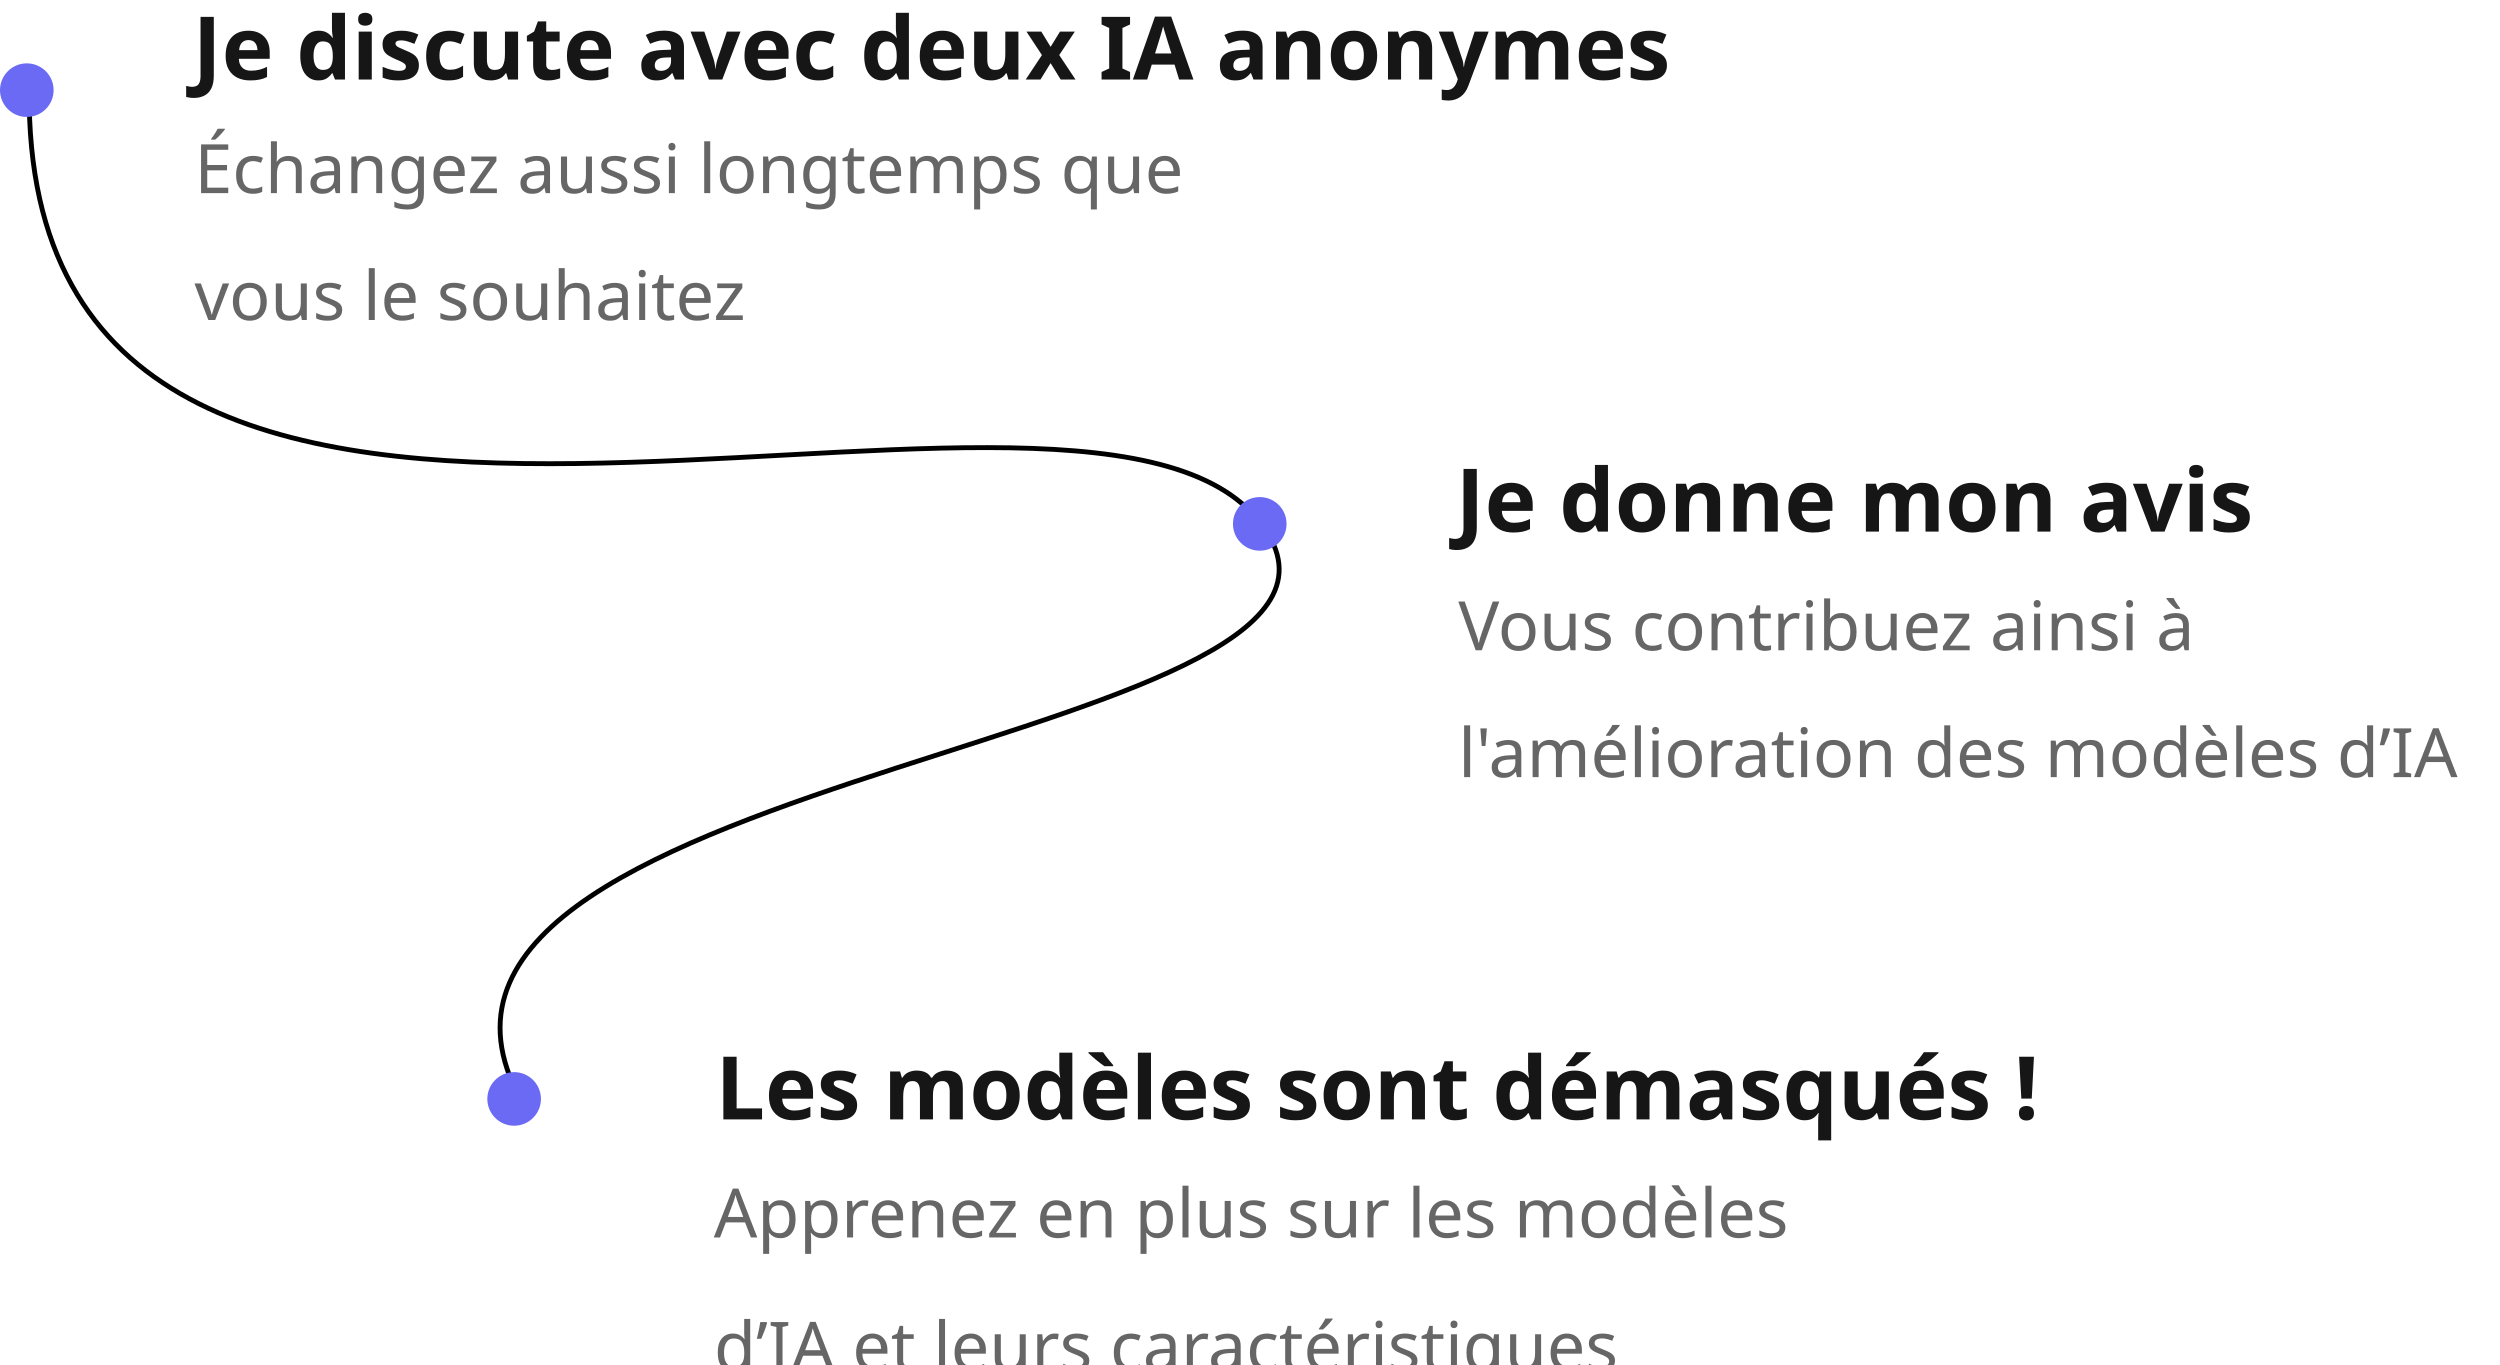
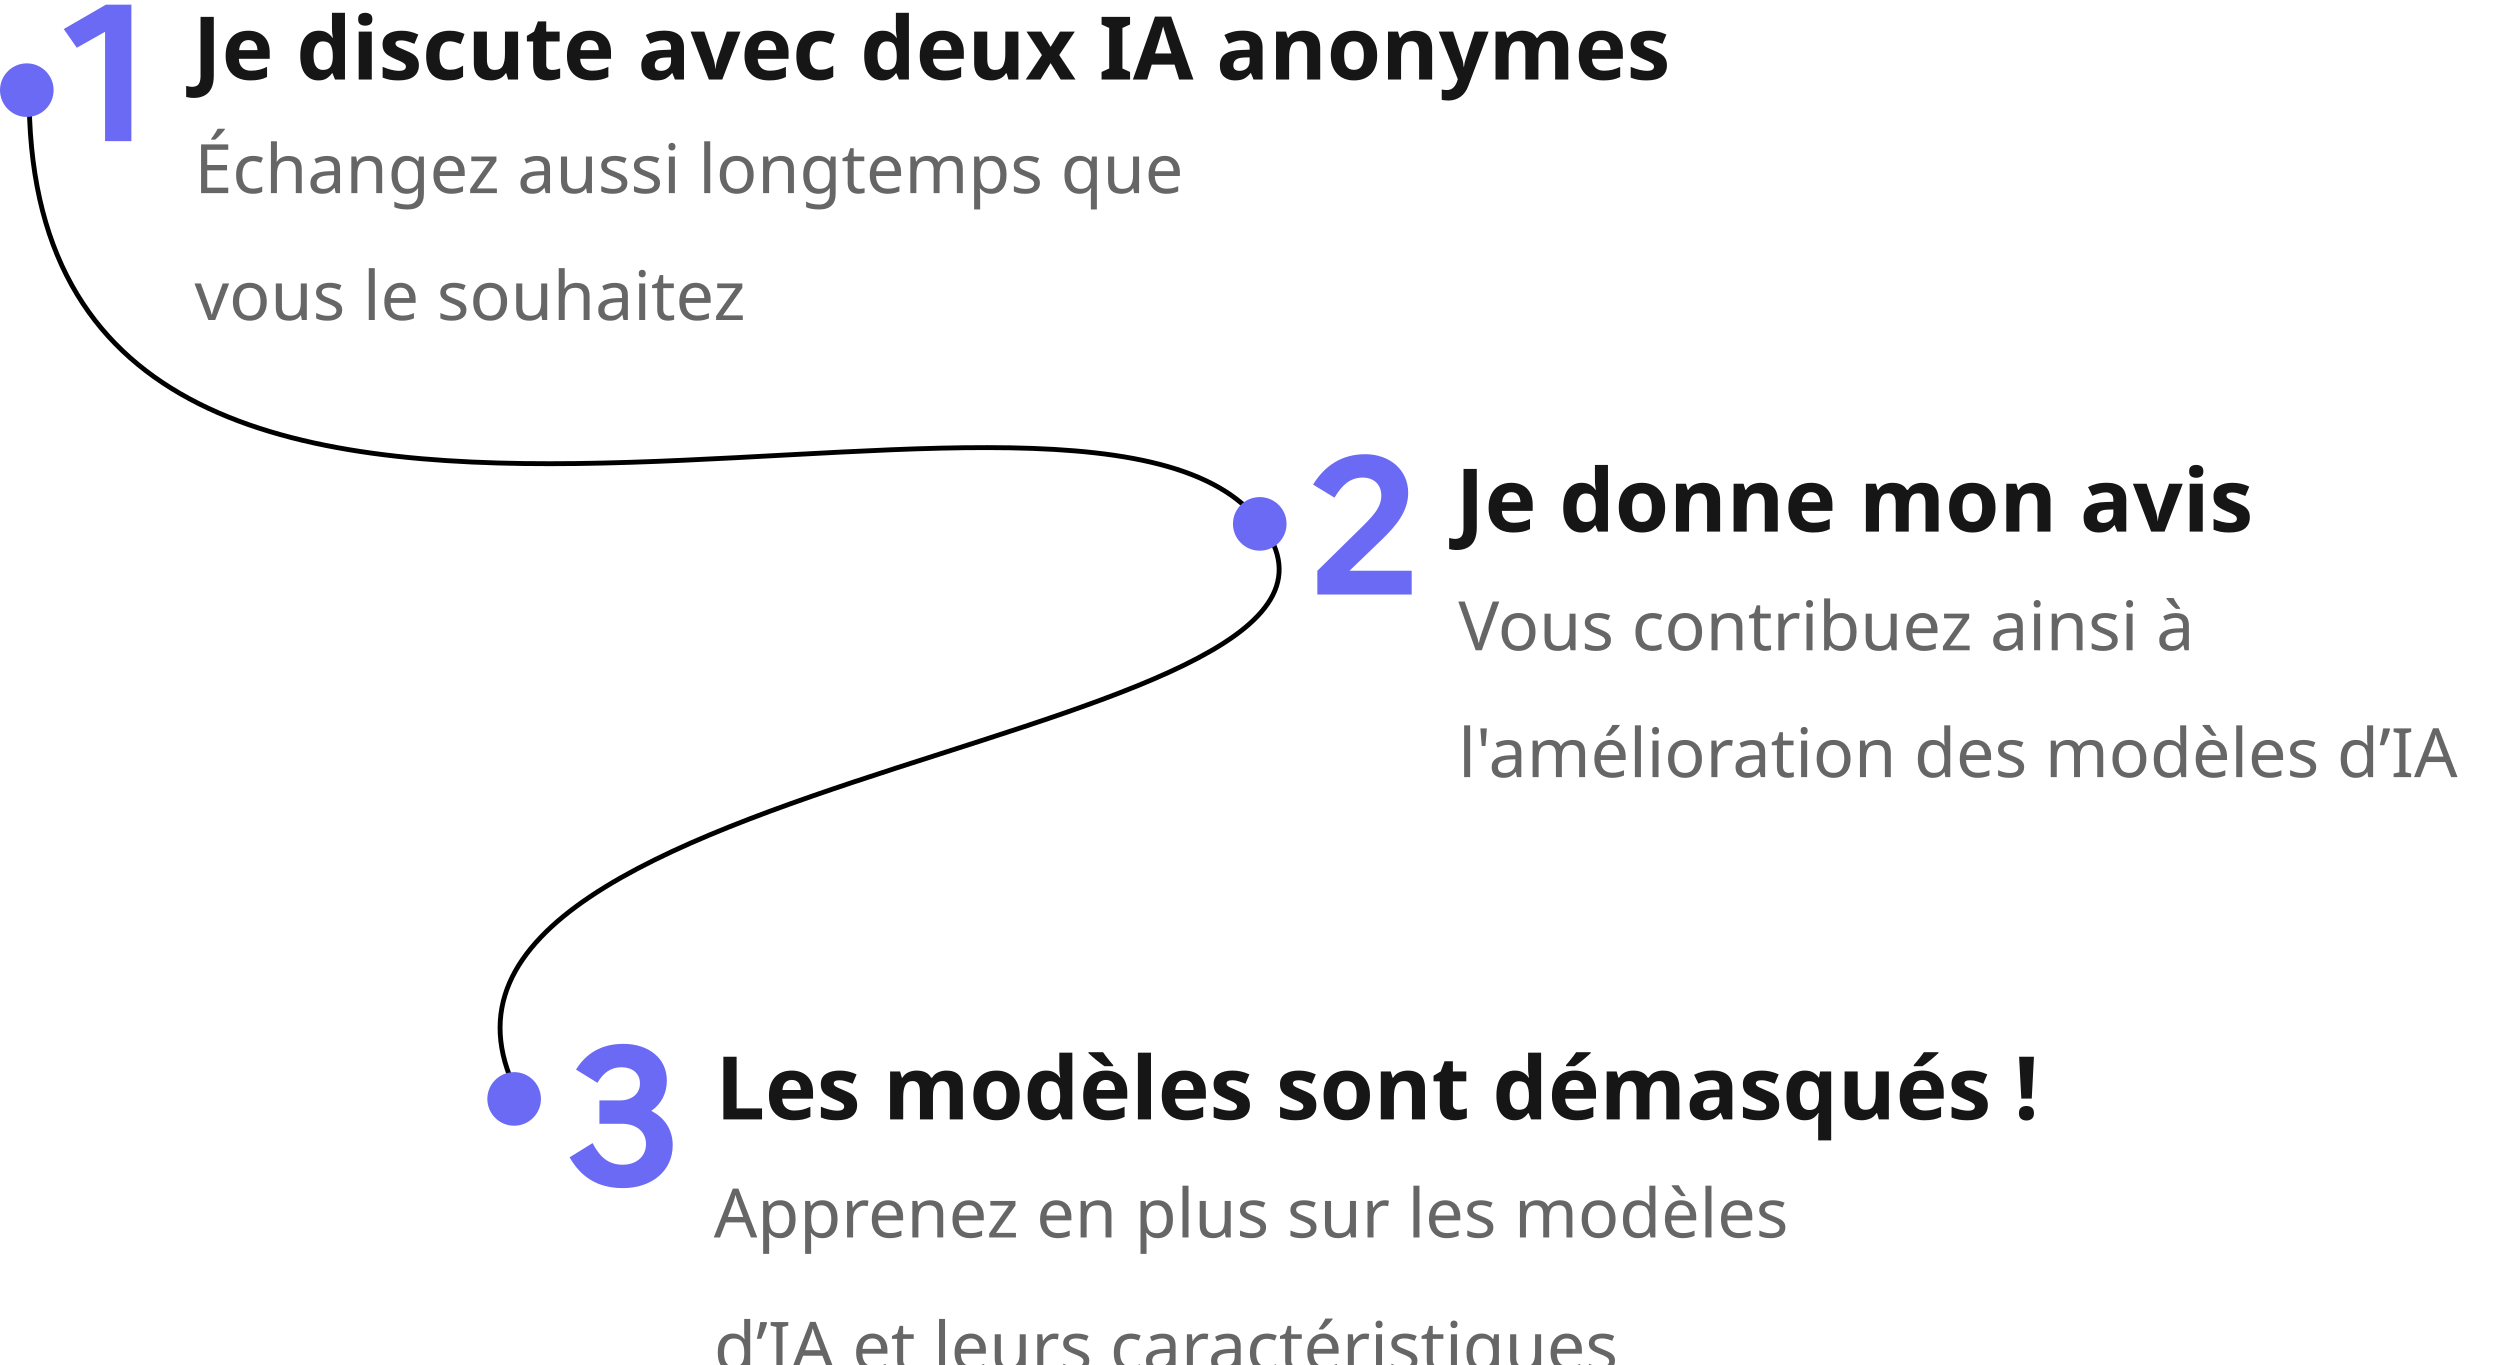
<svg xmlns="http://www.w3.org/2000/svg" width="513" height="280" viewBox="0 0 513 280" fill="none" version="1.1" id="svg9">
  <style>
      .text-style-1 {
         font-family: 'Marianne';
         font-style: normal;
         font-weight: 700;
         font-size: 18px;
         line-height: 28px;
         color: #161616;
      }

      .text-style-2 {
         font-family: 'Marianne';
         font-style: normal;
         font-weight: 400;
         font-size: 14px;
         line-height: 24px;
         color: #666666;
      }

      @font-face {
         font-family:
            Marianne;
         src:
            url("dsfr/fonts/Marianne-Regular.woff2") format("woff2");
         font-weight:
            400;
         font-style:
            normal;
         font-display:
            swap;
      }
   </style>
+   <path d="M21.56 28.96V6.52L15.76 9.8L13.08 5.96L21.72 0.96H26.96V28.96H21.56Z" fill="#6A6AF4" />
+   <path d="M270.32 122V117.12L279.92 107.68C282.08 105.48 283.44 103.96 283.44 101.68C283.44 99.36 281.84 98 279.64 98C276.96 98 275.32 99.64 273.84 102.12L269.44 99.44C271.8 95.6 275.28 93.2 280.16 93.2C285.04 93.2 288.96 96.32 288.96 101.12C288.96 104.96 286.44 107.92 283.68 110.6L276.92 117.12H289.68V122H270.32Z" fill="#6A6AF4" />
+   <path d="M138.04 235C138.04 240.32 133.68 243.8 127.84 243.8C122.56 243.8 119.16 241.48 116.88 237.48L121.6 234.56C123.16 237.64 125.04 239 127.8 239C130.52 239 132.56 237.36 132.56 234.76C132.56 232.2 130.56 230.6 127.6 230.6H123V225.8H127.24C129.6 225.8 131.32 224.48 131.32 222.32C131.32 220.2 129.72 219 127.52 219C125.28 219 123.76 220.2 122.6 222.2L118.2 219.48C120.24 216.16 123.4 214.2 127.92 214.2C133.04 214.2 136.84 217.12 136.84 221.72C136.84 224.32 135.72 226.52 133.64 227.96C136.48 229.4 138.04 231.92 138.04 235Z" fill="#6A6AF4" />
  <path d="m 6,21.5 c 1.978,129.342 213.429,38.638 252,85 38.571,46.362 -185.26,50.665 -152,117.5" stroke="#000000" id="path7" />
  <circle cx="5.5" cy="18.5" r="5.5" fill="#6a6af4" id="circle7" />
  <circle cx="258.5" cy="107.5" r="5.5" fill="#6a6af4" id="circle8" />
  <circle cx="105.5" cy="225.5" r="5.5" fill="#6a6af4" id="circle9" />
  <text x="298.691" y="102.104" font-family="Marianne" font-size="18px" font-weight="700" fill="#161616" text-anchor="start" dominant-baseline="central" style="font-style:normal;line-height:28px" id="text1">Je donne mon
      avis</text>
  <text x="146.807" y="222.71" font-family="Marianne" font-size="18px" font-weight="700" fill="#161616" text-anchor="start" dominant-baseline="central" style="font-style:normal;line-height:28px" id="text2">Les modèles
      sont démasqués !</text>
  <text x="39.529" y="9.332" font-family="Marianne" font-size="18px" font-weight="700" fill="#161616" text-anchor="start" dominant-baseline="central" style="font-style:normal;line-height:28px" id="text3">Je discute
      avec deux IA anonymes</text>
  <text x="299.244" y="128" font-family="Marianne" font-size="14px" font-weight="400" fill="#666666" text-anchor="start" dominant-baseline="central" style="font-style:normal;line-height:24px" id="text4">
    <tspan>Vous
         contribuez ainsi à</tspan>
    <tspan id="tspan10" x="299.251" y="154.043" style="font-style:normal;font-variant:normal;font-weight:normal;font-stretch:normal;font-size:14px;font-family:Marianne;-inkscape-font-specification:Marianne">
         l'amélioration des modèles d’IA</tspan>
  </text>
  <text x="146.463" y="248.502" font-family="Marianne" font-size="14px" font-weight="400" fill="#666666" text-anchor="start" dominant-baseline="central" style="font-style:normal;line-height:24px" id="text5">
    <tspan>Apprenez en
         plus sur les modèles</tspan>
    <tspan id="tspan11" x="146.521" y="275.854" style="font-style:normal;font-variant:normal;font-weight:normal;font-stretch:normal;font-size:14px;font-family:Marianne;-inkscape-font-specification:Marianne">
         d’IA et leurs caractéristiques</tspan>
  </text>
  <text xml:space="preserve" style="font-size:14px;fill:#666666" x="299.251" y="154.043" id="text10">
   </text>
  <text x="39.899" y="34.195" font-family="Marianne" font-size="14px" font-weight="400" fill="#666666" text-anchor="start" dominant-baseline="central" style="font-style:normal;line-height:24px" id="text4-5">
    <tspan>Échangez
         aussi longtemps que</tspan>
    <tspan id="tspan10-5" x="39.907" y="60.238" style="font-style:normal;font-variant:normal;font-weight:normal;font-stretch:normal;font-size:14px;font-family:Marianne;-inkscape-font-specification:Marianne">
         vous le souhaitez</tspan>
  </text>
  <text xml:space="preserve" style="font-size:14px;fill:#666666" x="146.521" y="275.854" id="text11">

   </text>
</svg>
